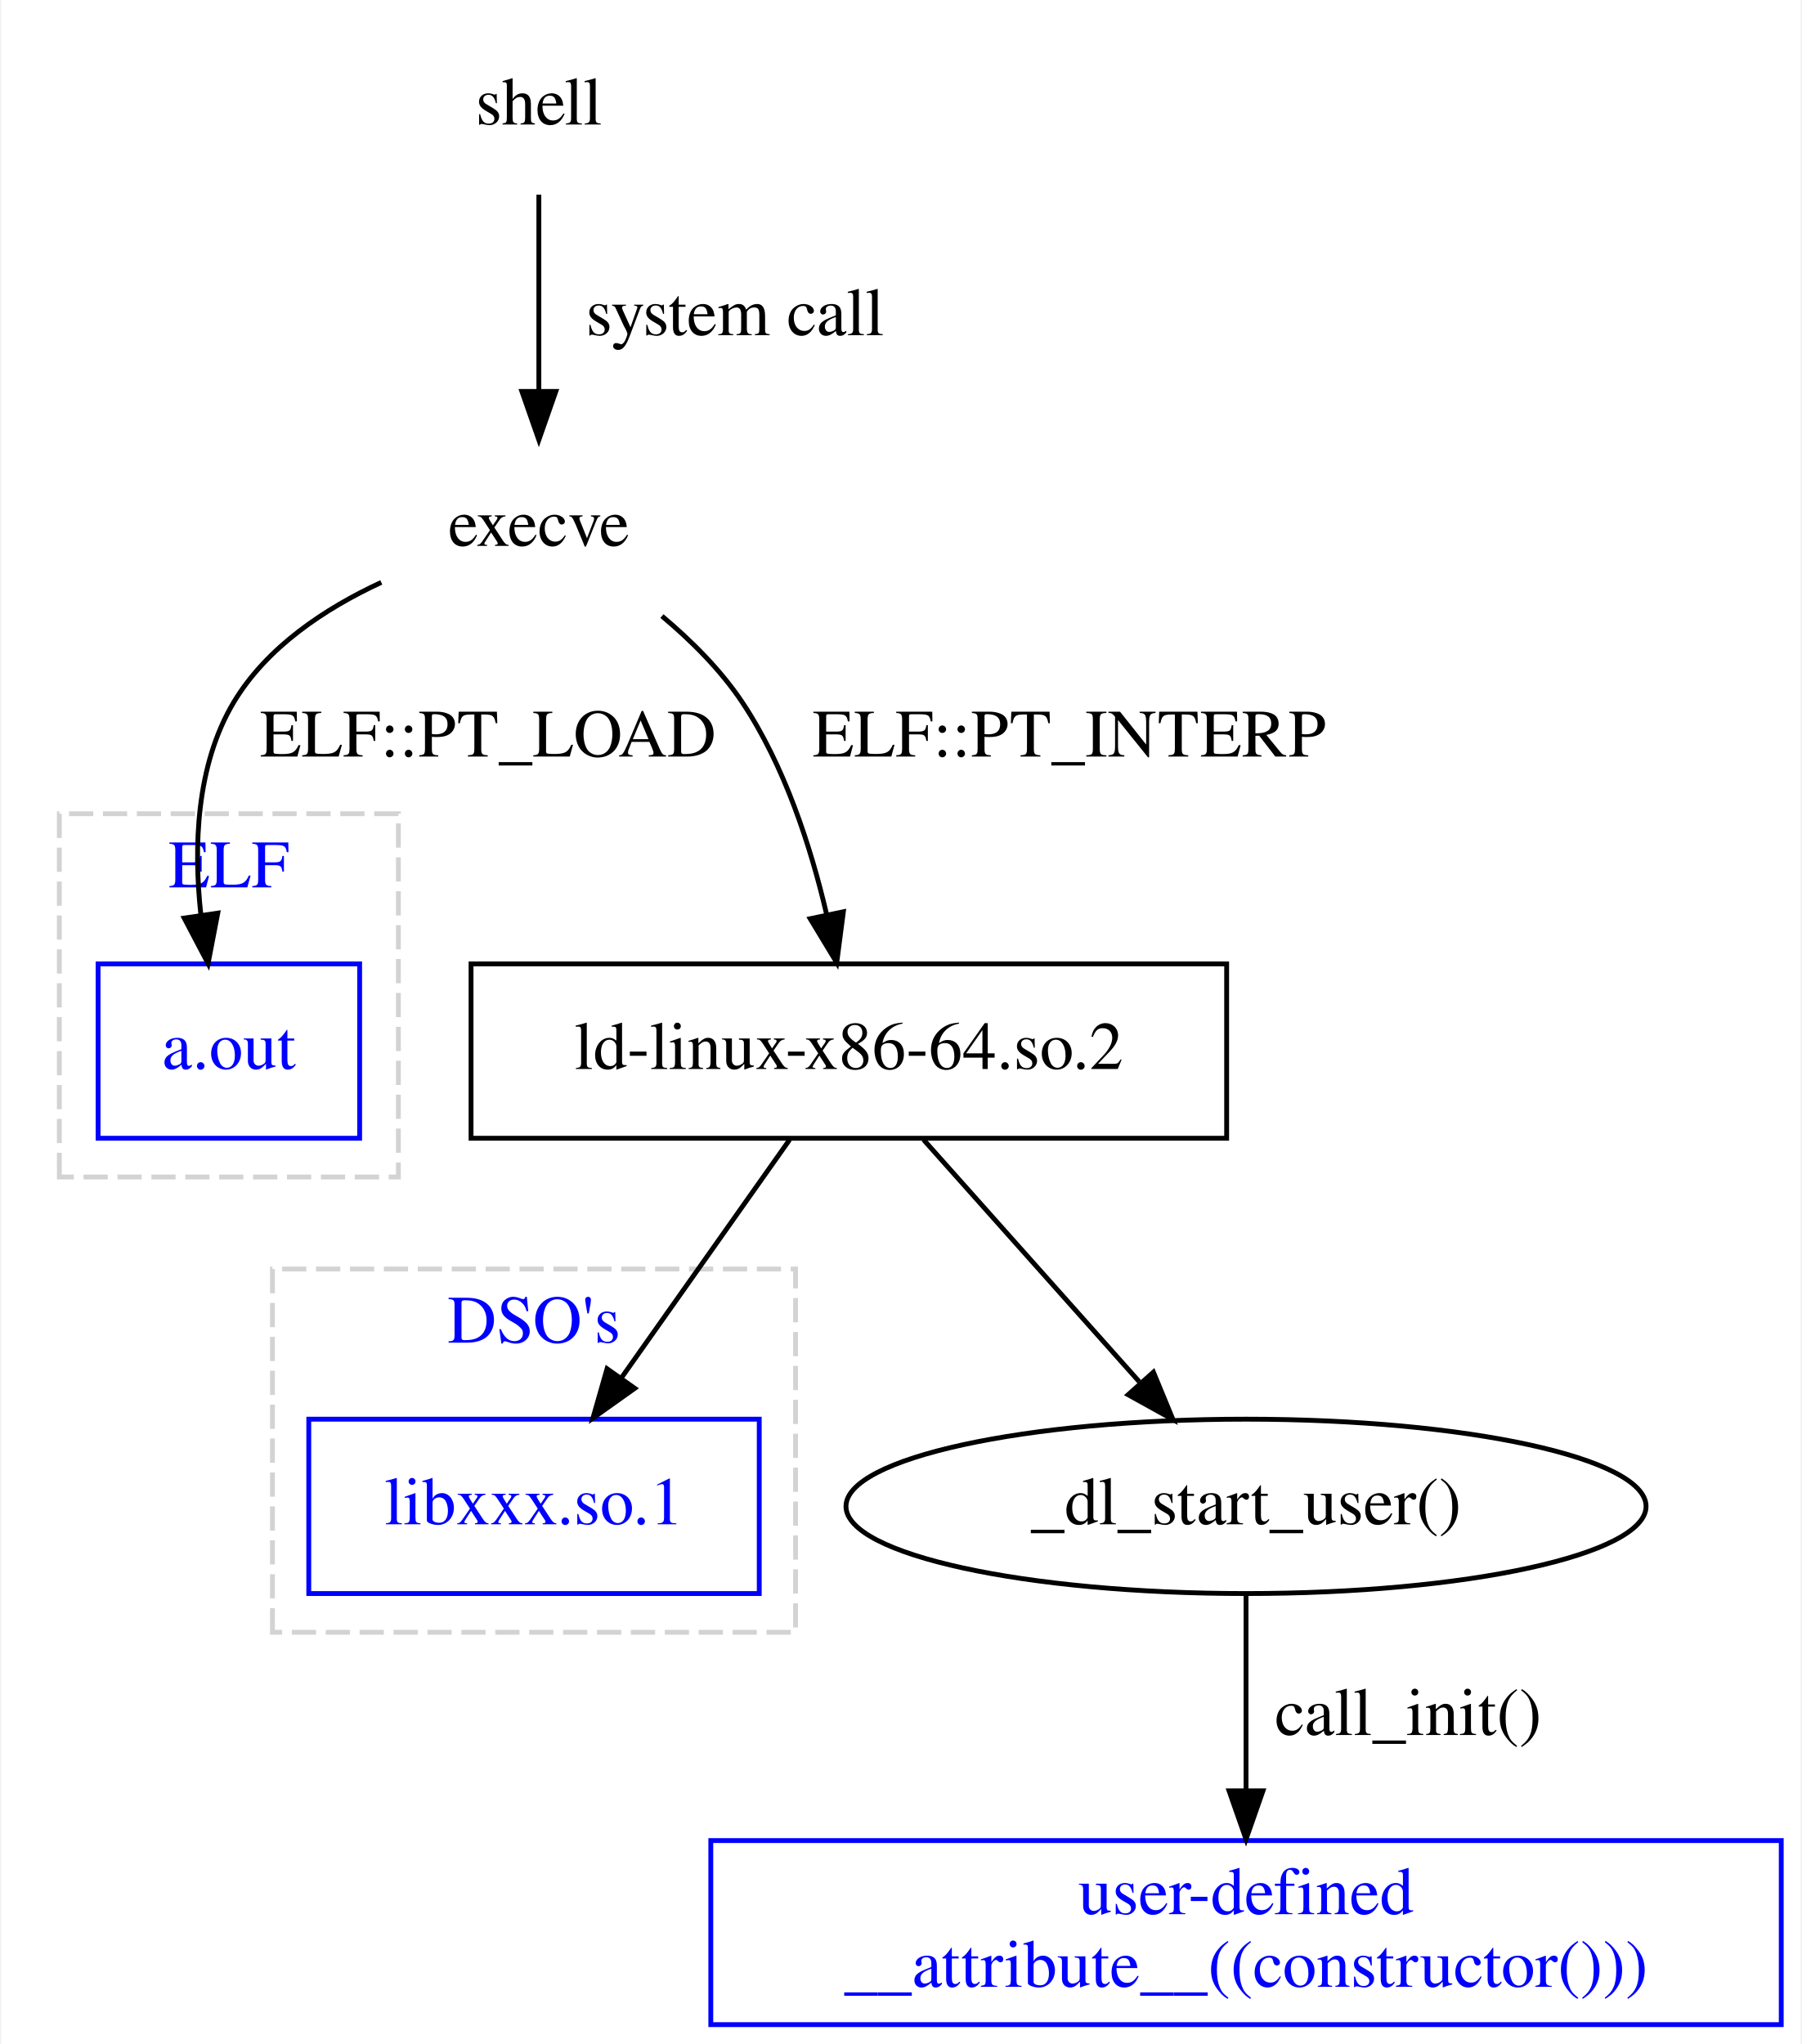
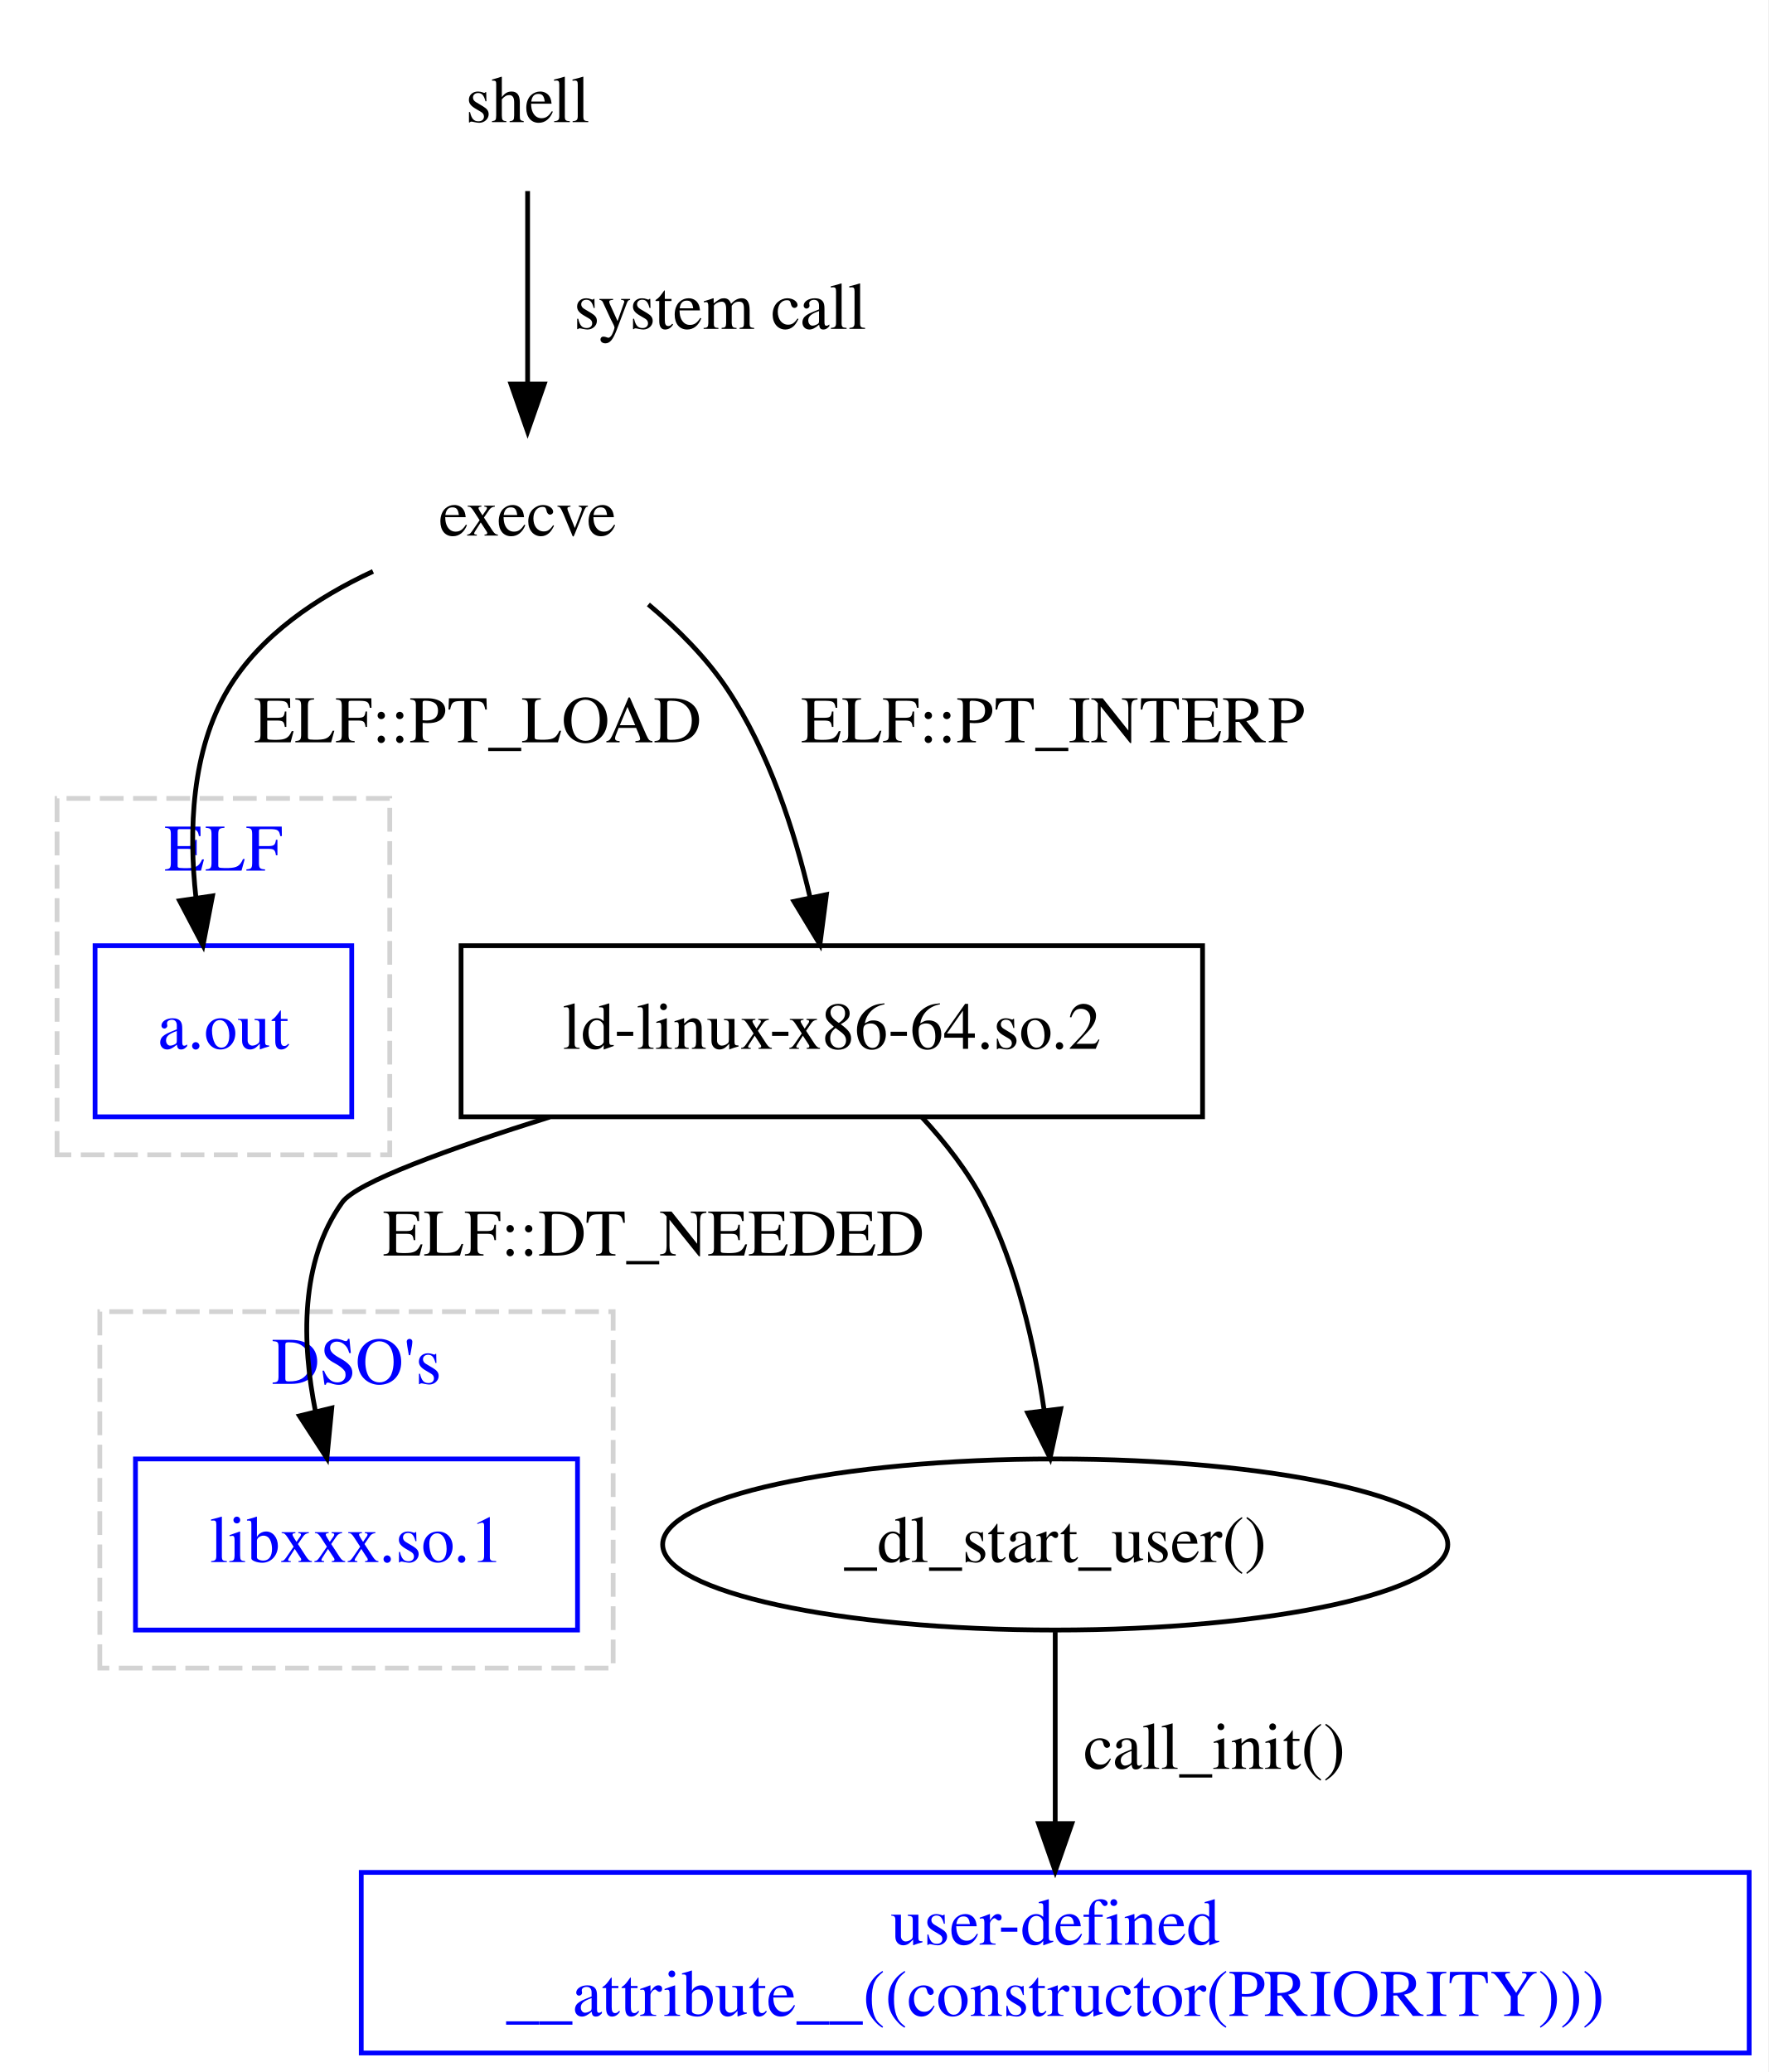
- <svg xmlns="http://www.w3.org/2000/svg" width="372pt" height="422pt" viewBox="0.00 0.00 371.50 422.00">
-   <g id="graph0" class="graph" transform="scale(1 1) rotate(0) translate(4 418)">
-     <polygon fill="white" stroke="transparent" points="-4,4 -4,-418 367.5,-418 367.5,4 -4,4" />
+ <svg xmlns="http://www.w3.org/2000/svg" width="372pt" height="436pt" viewBox="0.00 0.00 372.00 436.00">
+   <g id="graph0" class="graph" transform="scale(1 1) rotate(0) translate(4 432)">
+     <polygon fill="white" stroke="transparent" points="-4,4 -4,-432 368,-432 368,4 -4,4" />
    <g id="clust3" class="cluster">
-       <polygon fill="none" stroke="lightgrey" stroke-dasharray="5,2" points="8,-175 8,-250 78,-250 78,-175 8,-175" />
-       <text text-anchor="middle" x="43" y="-234.8" font-family="Times,serif" font-size="14.00" fill="blue">ELF</text>
+       <polygon fill="none" stroke="lightgrey" stroke-dasharray="5,2" points="8,-189 8,-264 78,-264 78,-189 8,-189" />
+       <text text-anchor="middle" x="43" y="-248.8" font-family="Times,serif" font-size="14.00" fill="blue">ELF</text>
    </g>
    <g id="clust6" class="cluster">
-       <polygon fill="none" stroke="lightgrey" stroke-dasharray="5,2" points="52,-81 52,-156 160,-156 160,-81 52,-81" />
-       <text text-anchor="middle" x="106" y="-140.8" font-family="Times,serif" font-size="14.00" fill="blue">DSO's</text>
+       <polygon fill="none" stroke="lightgrey" stroke-dasharray="5,2" points="17,-81 17,-156 125,-156 125,-81 17,-81" />
+       <text text-anchor="middle" x="71" y="-140.8" font-family="Times,serif" font-size="14.00" fill="blue">DSO's</text>
    </g>
    <g id="node1" class="node">
-       <text text-anchor="middle" x="107" y="-392.3" font-family="Times,serif" font-size="14.00">shell</text>
+       <text text-anchor="middle" x="107" y="-406.3" font-family="Times,serif" font-size="14.00">shell</text>
    </g>
    <g id="node2" class="node">
-       <text text-anchor="middle" x="107" y="-305.3" font-family="Times,serif" font-size="14.00">execve</text>
+       <text text-anchor="middle" x="107" y="-319.3" font-family="Times,serif" font-size="14.00">execve</text>
    </g>
    <g id="edge1" class="edge">
-       <path fill="none" stroke="black" d="M107,-377.8C107,-366.16 107,-350.55 107,-337.24" />
-       <polygon fill="black" stroke="black" points="110.5,-337.18 107,-327.18 103.5,-337.18 110.5,-337.18" />
-       <text text-anchor="middle" x="147.5" y="-348.8" font-family="Times,serif" font-size="14.00">system call</text>
+       <path fill="none" stroke="black" d="M107,-391.8C107,-380.16 107,-364.55 107,-351.24" />
+       <polygon fill="black" stroke="black" points="110.5,-351.18 107,-341.18 103.5,-351.18 110.5,-351.18" />
+       <text text-anchor="middle" x="147.5" y="-362.8" font-family="Times,serif" font-size="14.00">system call</text>
    </g>
    <g id="node3" class="node">
-       <polygon fill="none" stroke="blue" points="70,-219 16,-219 16,-183 70,-183 70,-219" />
-       <text text-anchor="middle" x="43" y="-197.3" font-family="Times,serif" font-size="14.00" fill="blue">a.out</text>
+       <polygon fill="none" stroke="blue" points="70,-233 16,-233 16,-197 70,-197 70,-233" />
+       <text text-anchor="middle" x="43" y="-211.3" font-family="Times,serif" font-size="14.00" fill="blue">a.out</text>
    </g>
    <g id="edge2" class="edge">
-       <path fill="none" stroke="black" d="M74.47,-297.76C62.78,-292.34 50.81,-284.38 44,-273 36.24,-260.02 35.69,-243.16 37.22,-229.14" />
-       <polygon fill="black" stroke="black" points="40.71,-229.48 38.71,-219.07 33.78,-228.45 40.71,-229.48" />
-       <text text-anchor="middle" x="96.5" y="-261.8" font-family="Times,serif" font-size="14.00">ELF::PT_LOAD</text>
+       <path fill="none" stroke="black" d="M74.47,-311.76C62.78,-306.34 50.81,-298.38 44,-287 36.24,-274.02 35.69,-257.16 37.22,-243.14" />
+       <polygon fill="black" stroke="black" points="40.71,-243.48 38.71,-233.07 33.78,-242.45 40.71,-243.48" />
+       <text text-anchor="middle" x="96.5" y="-275.8" font-family="Times,serif" font-size="14.00">ELF::PT_LOAD</text>
    </g>
    <g id="node4" class="node">
-       <polygon fill="none" stroke="black" points="249,-219 93,-219 93,-183 249,-183 249,-219" />
-       <text text-anchor="middle" x="171" y="-197.3" font-family="Times,serif" font-size="14.00">ld-linux-x86-64.so.2</text>
+       <polygon fill="none" stroke="black" points="249,-233 93,-233 93,-197 249,-197 249,-233" />
+       <text text-anchor="middle" x="171" y="-211.3" font-family="Times,serif" font-size="14.00">ld-linux-x86-64.so.2</text>
    </g>
    <g id="edge3" class="edge">
-       <path fill="none" stroke="black" d="M132.41,-290.81C138.53,-285.68 144.58,-279.63 149,-273 157.73,-259.91 163.14,-243.19 166.4,-229.26" />
-       <polygon fill="black" stroke="black" points="169.87,-229.76 168.5,-219.26 163.02,-228.32 169.87,-229.76" />
-       <text text-anchor="middle" x="216.5" y="-261.8" font-family="Times,serif" font-size="14.00">ELF::PT_INTERP</text>
+       <path fill="none" stroke="black" d="M132.41,-304.81C138.53,-299.68 144.58,-293.63 149,-287 157.73,-273.91 163.14,-257.19 166.4,-243.26" />
+       <polygon fill="black" stroke="black" points="169.87,-243.76 168.5,-233.26 163.02,-242.32 169.87,-243.76" />
+       <text text-anchor="middle" x="217.5" y="-275.8" font-family="Times,serif" font-size="14.00">ELF::PT_INTERP</text>
    </g>
    <g id="node5" class="node">
-       <polygon fill="none" stroke="blue" points="152.5,-125 59.5,-125 59.5,-89 152.5,-89 152.5,-125" />
-       <text text-anchor="middle" x="106" y="-103.3" font-family="Times,serif" font-size="14.00" fill="blue">libxxx.so.1</text>
+       <polygon fill="none" stroke="blue" points="117.5,-125 24.5,-125 24.5,-89 117.5,-89 117.5,-125" />
+       <text text-anchor="middle" x="71" y="-103.3" font-family="Times,serif" font-size="14.00" fill="blue">libxxx.so.1</text>
    </g>
    <g id="edge6" class="edge">
-       <path fill="none" stroke="black" d="M158.77,-182.7C148.97,-168.82 135.06,-149.14 123.99,-133.46" />
-       <polygon fill="black" stroke="black" points="126.8,-131.37 118.17,-125.23 121.08,-135.41 126.8,-131.37" />
+       <path fill="none" stroke="black" d="M111.66,-196.95C90.47,-190.28 71.02,-183.22 68,-179 59.04,-166.49 59.52,-149.32 62.37,-134.99" />
+       <polygon fill="black" stroke="black" points="65.8,-135.72 64.77,-125.17 59,-134.06 65.8,-135.72" />
+       <text text-anchor="middle" x="133.5" y="-167.8" font-family="Times,serif" font-size="14.00">ELF::DT_NEEDED</text>
    </g>
    <g id="node7" class="node">
-       <ellipse fill="none" stroke="black" cx="253" cy="-107" rx="82.59" ry="18" />
-       <text text-anchor="middle" x="253" y="-103.3" font-family="Times,serif" font-size="14.00">_dl_start_user()</text>
+       <ellipse fill="none" stroke="black" cx="218" cy="-107" rx="82.59" ry="18" />
+       <text text-anchor="middle" x="218" y="-103.3" font-family="Times,serif" font-size="14.00">_dl_start_user()</text>
    </g>
    <g id="edge4" class="edge">
-       <path fill="none" stroke="black" d="M186.42,-182.7C198.99,-168.6 216.88,-148.52 230.96,-132.73" />
-       <polygon fill="black" stroke="black" points="233.88,-134.71 237.92,-124.92 228.66,-130.05 233.88,-134.71" />
+       <path fill="none" stroke="black" d="M189.98,-196.89C194.87,-191.59 199.69,-185.45 203,-179 209.9,-165.56 213.63,-149.13 215.64,-135.46" />
+       <polygon fill="black" stroke="black" points="219.16,-135.55 216.92,-125.2 212.21,-134.69 219.16,-135.55" />
    </g>
    <g id="node6" class="node">
-       <polygon fill="none" stroke="blue" points="363.5,-38 142.5,-38 142.5,0 363.5,0 363.5,-38" />
-       <text text-anchor="middle" x="253" y="-22.8" font-family="Times,serif" font-size="14.00" fill="blue">user-defined</text>
-       <text text-anchor="middle" x="253" y="-7.8" font-family="Times,serif" font-size="14.00" fill="blue">__attribute__((constructor()))</text>
+       <polygon fill="none" stroke="blue" points="364,-38 72,-38 72,0 364,0 364,-38" />
+       <text text-anchor="middle" x="218" y="-22.8" font-family="Times,serif" font-size="14.00" fill="blue">user-defined</text>
+       <text text-anchor="middle" x="218" y="-7.8" font-family="Times,serif" font-size="14.00" fill="blue">__attribute__((constructor(PRIORITY)))</text>
    </g>
    <g id="edge5" class="edge">
-       <path fill="none" stroke="black" d="M253,-88.6C253,-77.06 253,-61.65 253,-48.36" />
-       <polygon fill="black" stroke="black" points="256.5,-48.27 253,-38.27 249.5,-48.27 256.5,-48.27" />
-       <text text-anchor="middle" x="286.5" y="-59.8" font-family="Times,serif" font-size="14.00">call_init()</text>
+       <path fill="none" stroke="black" d="M218,-88.6C218,-77.06 218,-61.65 218,-48.36" />
+       <polygon fill="black" stroke="black" points="221.5,-48.27 218,-38.27 214.5,-48.27 221.5,-48.27" />
+       <text text-anchor="middle" x="251.5" y="-59.8" font-family="Times,serif" font-size="14.00">call_init()</text>
    </g>
  </g>
</svg>
